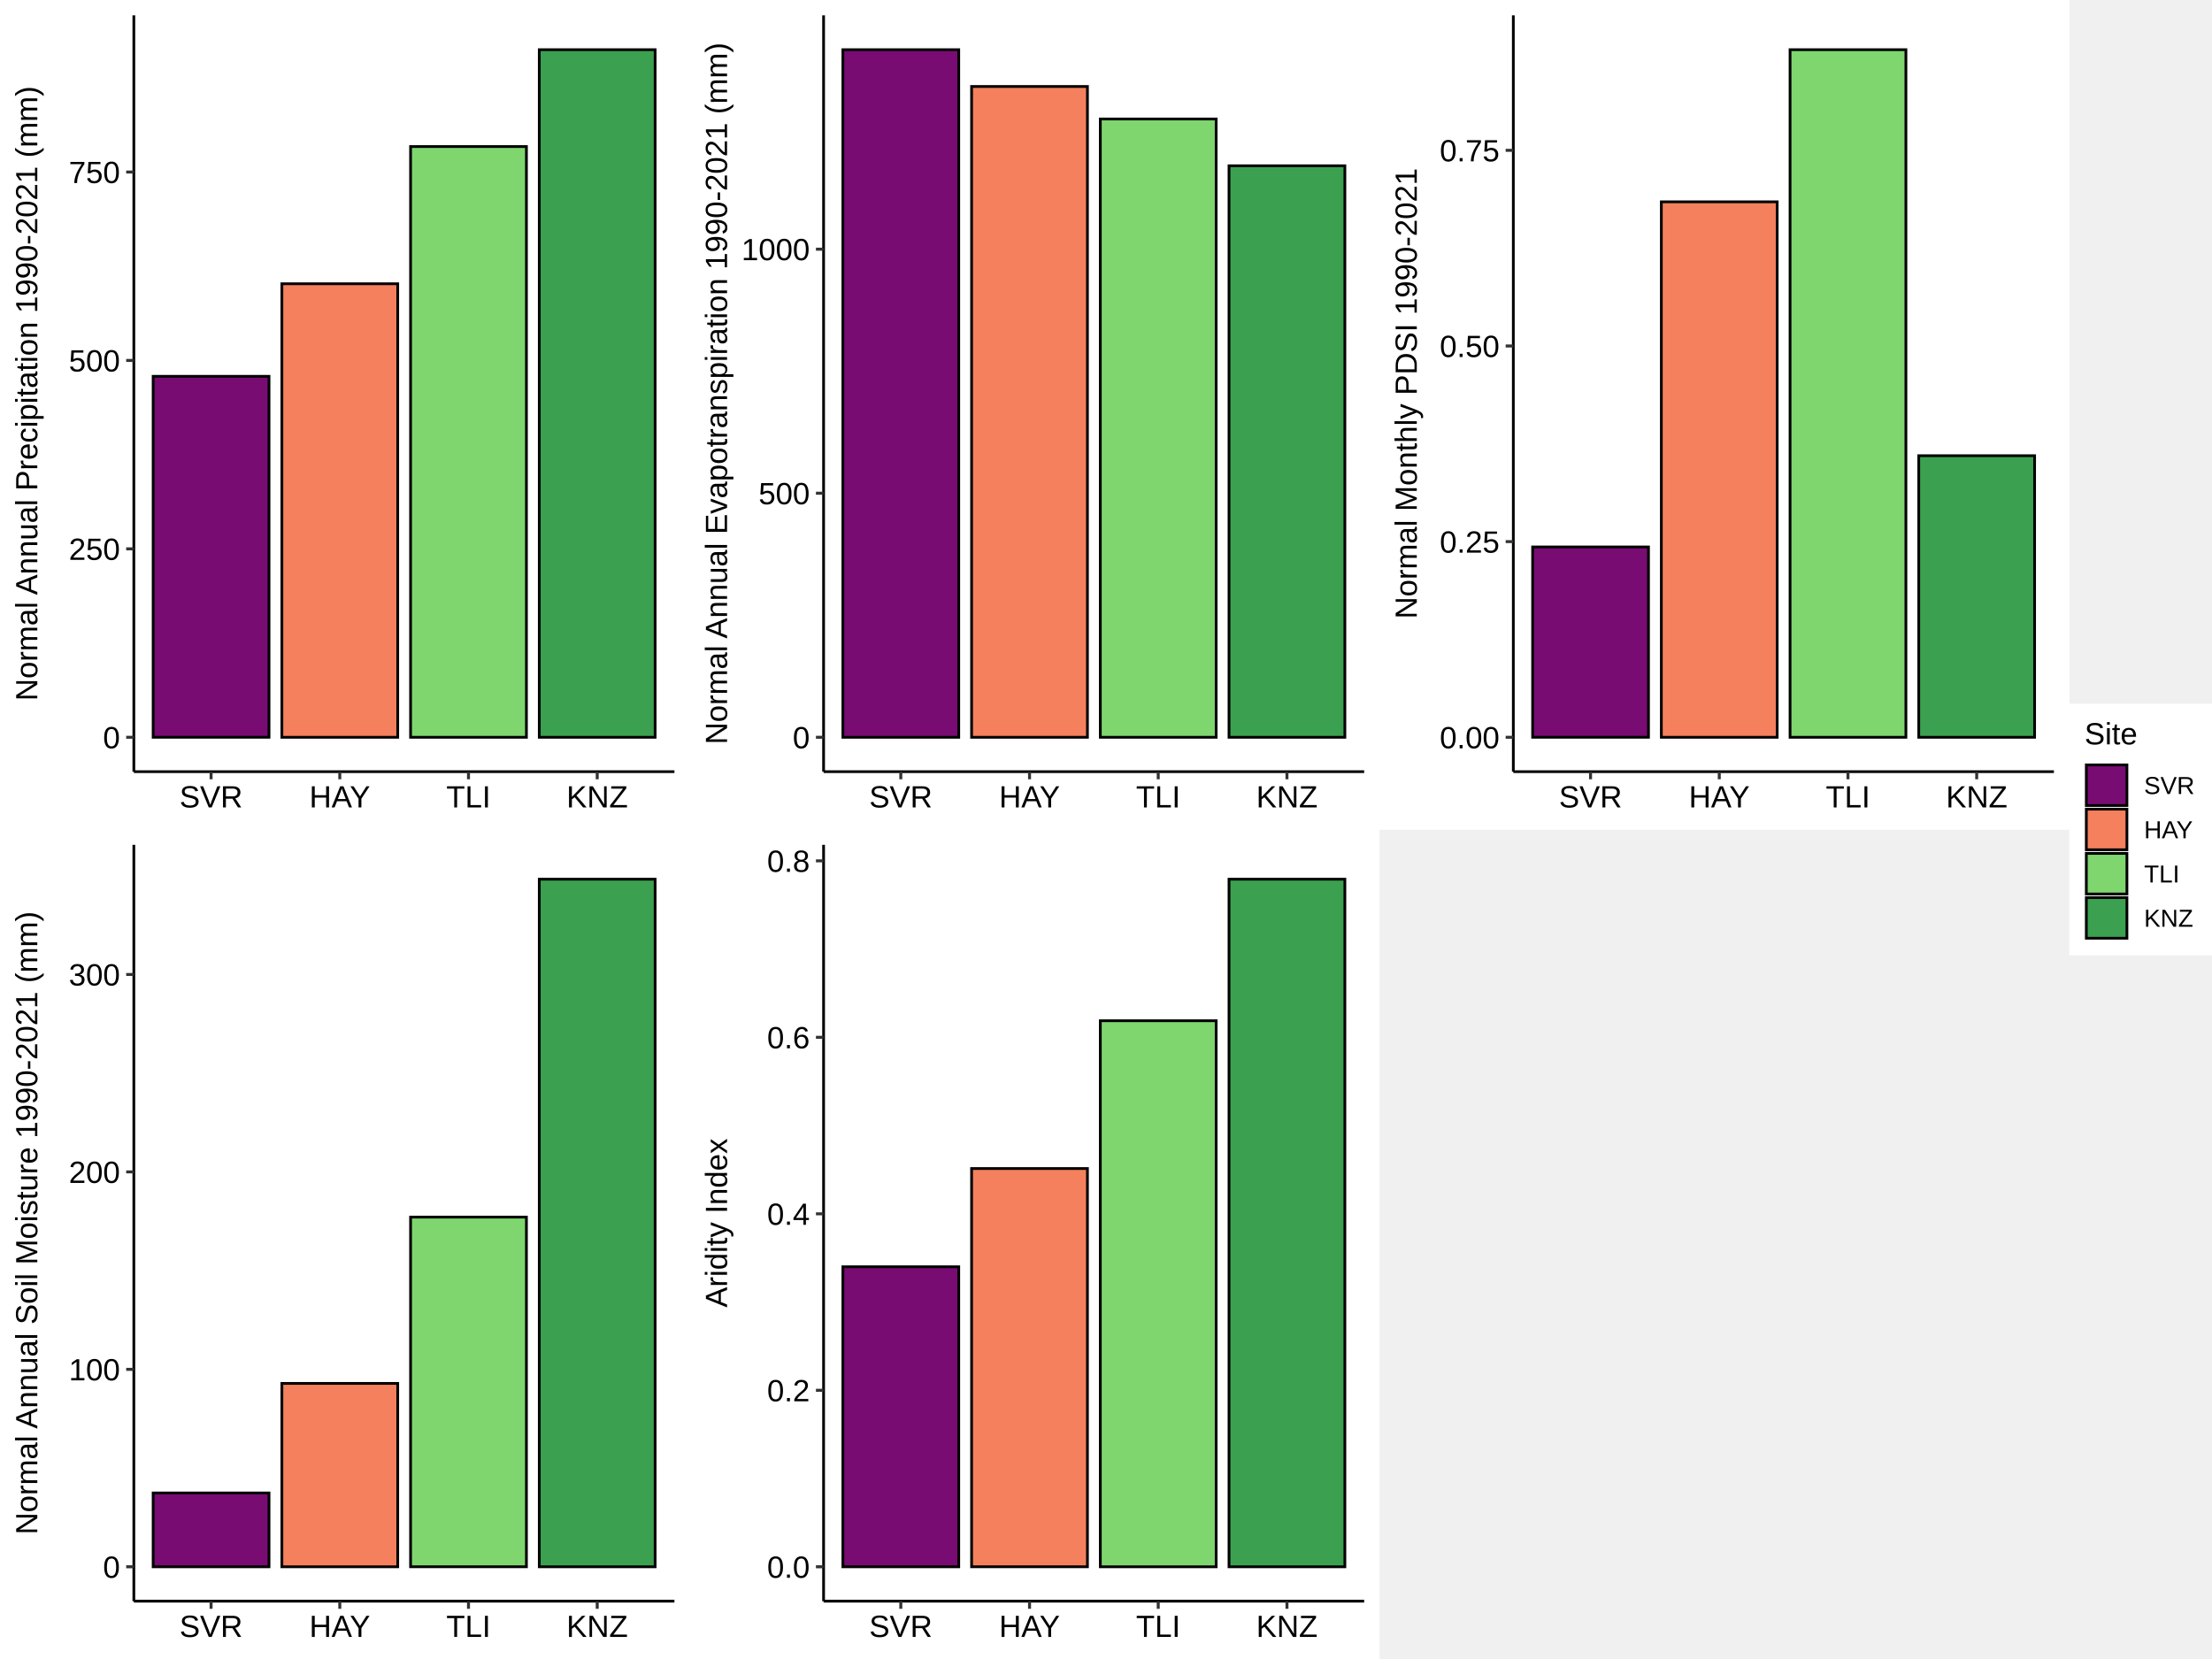
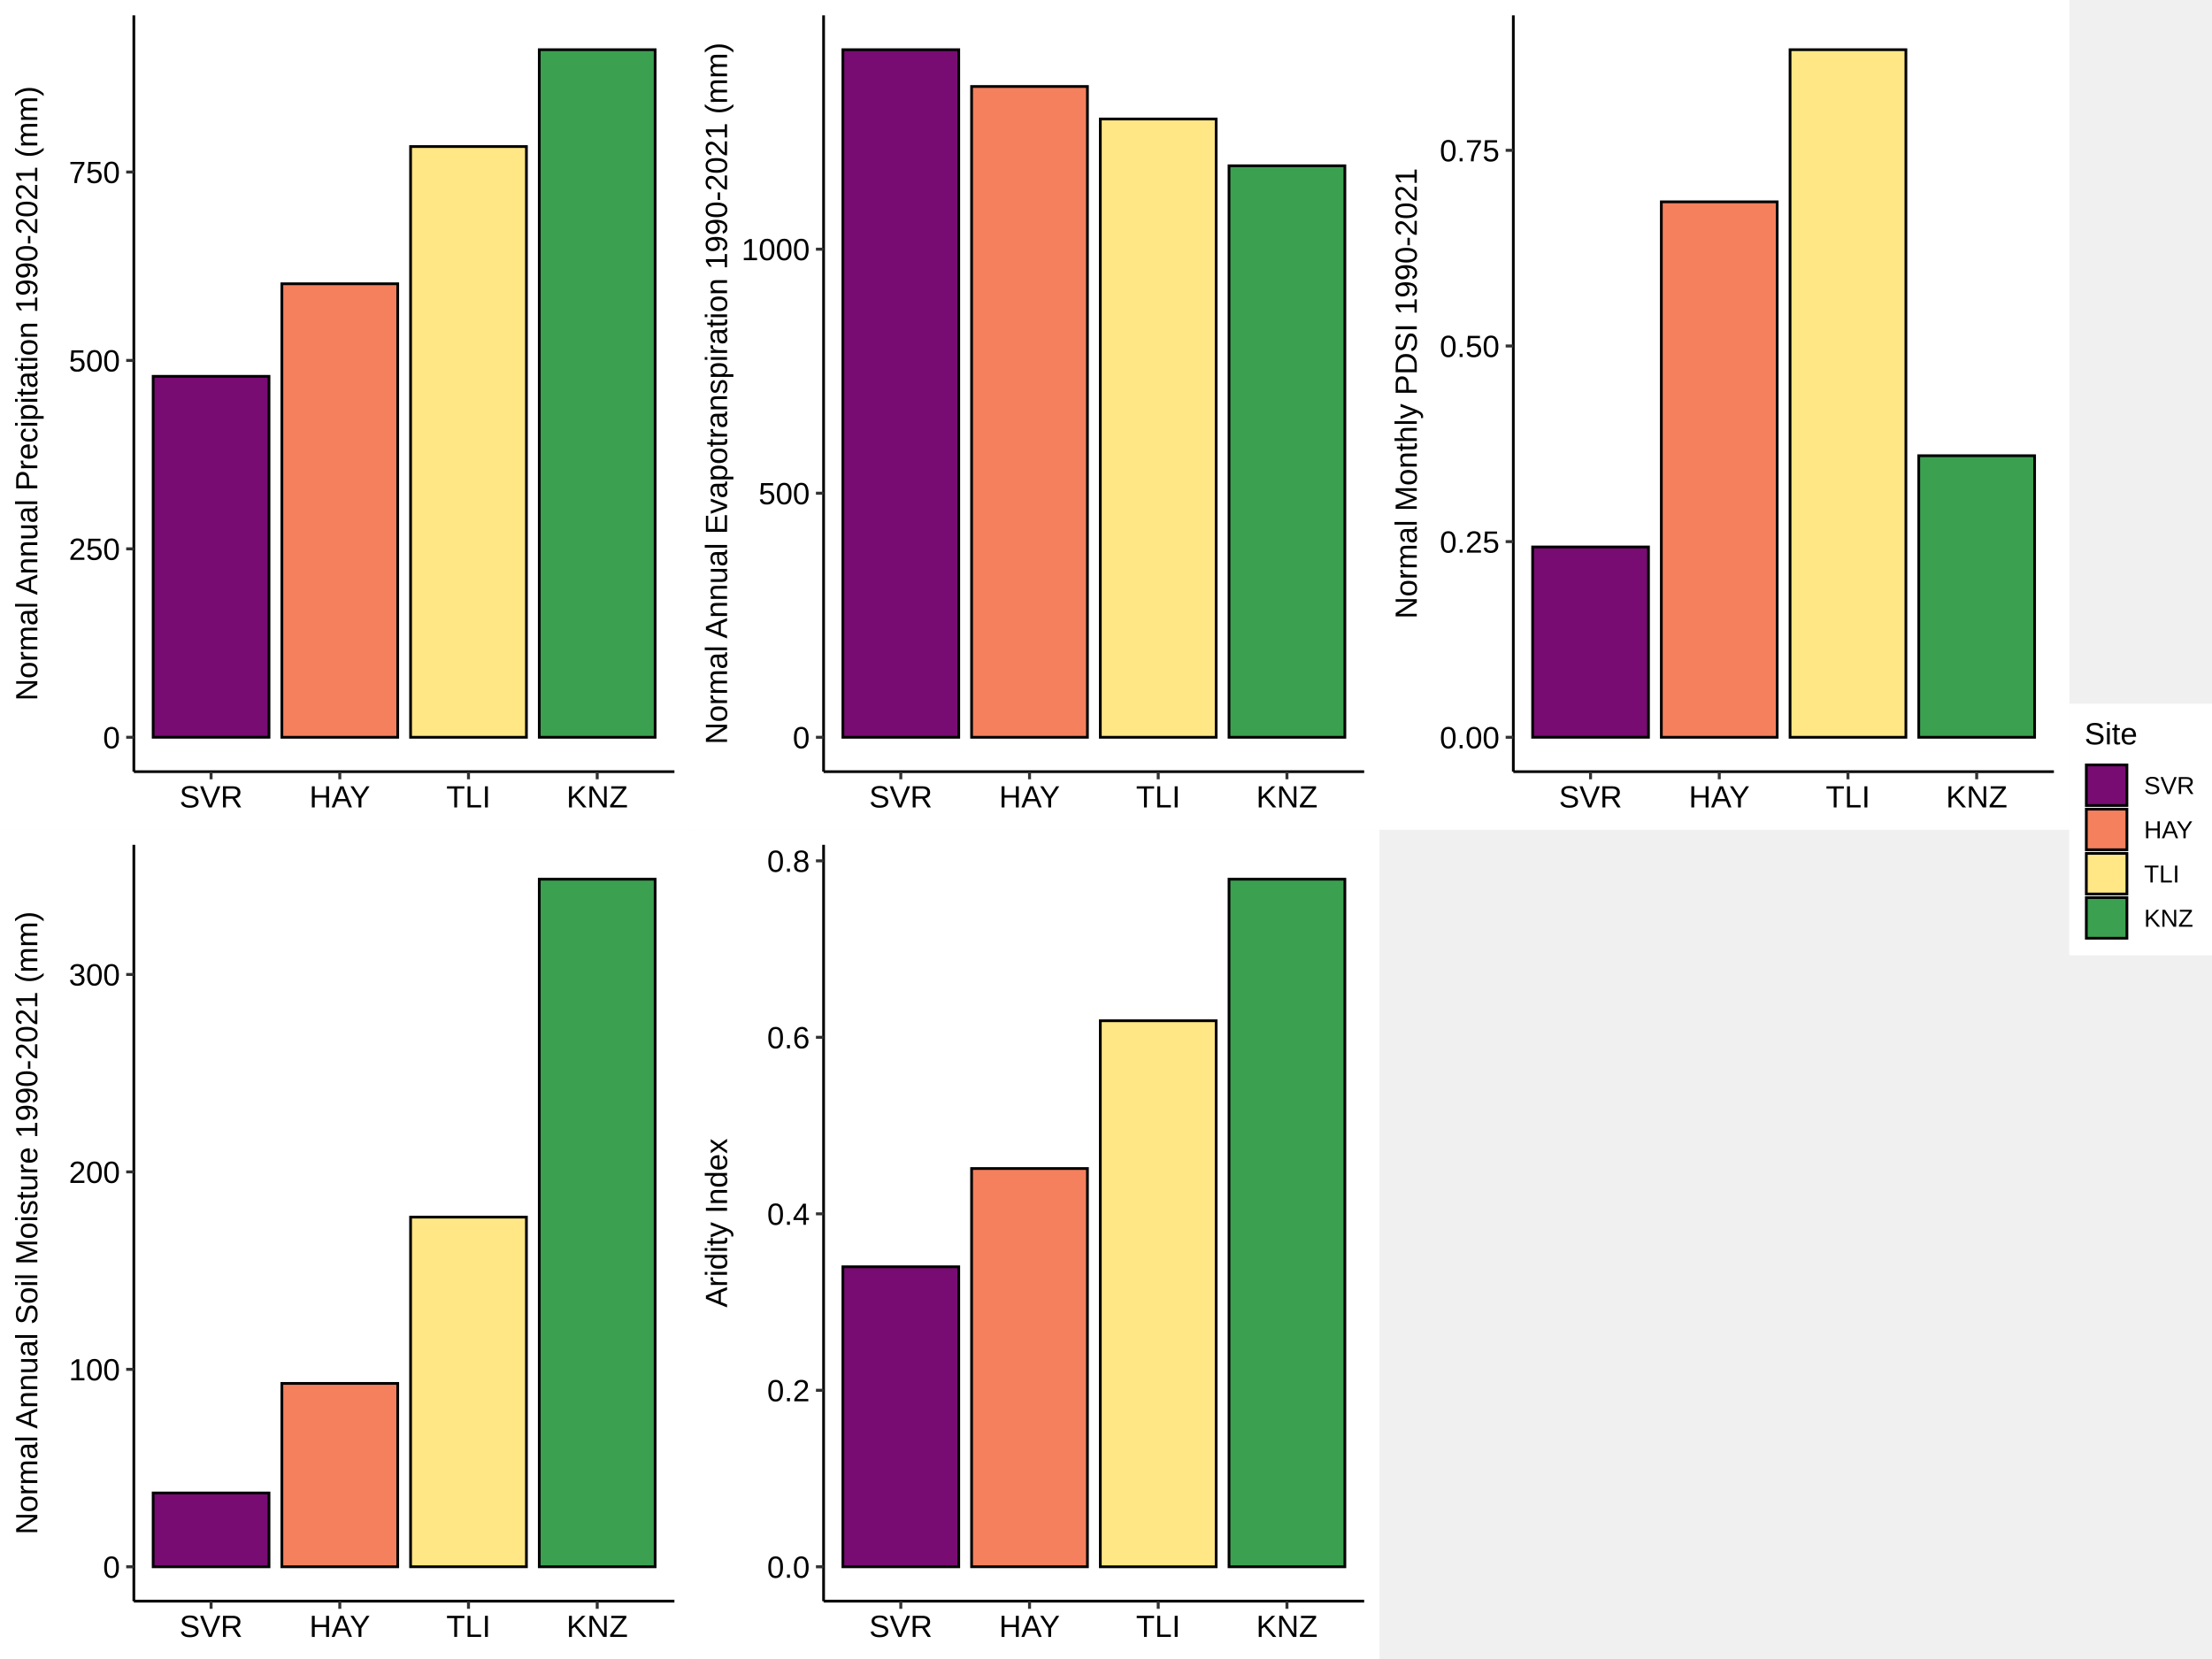
<svg xmlns="http://www.w3.org/2000/svg" class="svglite" width="864.00pt" height="648.00pt" viewBox="0 0 864.00 648.00">
  <defs>
    <style type="text/css">
    .svglite line, .svglite polyline, .svglite polygon, .svglite path, .svglite rect, .svglite circle {
      fill: none;
      stroke: #000000;
      stroke-linecap: round;
      stroke-linejoin: round;
      stroke-miterlimit: 10.00;
    }
    .svglite text {
      white-space: pre;
    }
  </style>
  </defs>
  <rect width="100%" height="100%" style="stroke: none; fill: none;" />
  <defs>
    <clipPath id="cpMC4wMHw4NjQuMDB8MC4wMHw2NDguMDA=">
      <rect x="0.00" y="0.00" width="864.00" height="648.00" />
    </clipPath>
  </defs>
  <g clip-path="url(#cpMC4wMHw4NjQuMDB8MC4wMHw2NDguMDA=)">
</g>
  <defs>
    <clipPath id="cpMC4wMHw4MDguMjN8MC4wMHw2NDguMDA=">
      <rect x="0.00" y="0.00" width="808.23" height="648.00" />
    </clipPath>
  </defs>
  <g clip-path="url(#cpMC4wMHw4MDguMjN8MC4wMHw2NDguMDA=)">
</g>
  <g clip-path="url(#cpMC4wMHw4NjQuMDB8MC4wMHw2NDguMDA=)">
</g>
  <defs>
    <clipPath id="cpMC4wMHwyNjkuNDF8MC4wMHwzMjQuMDA=">
      <rect x="0.00" y="0.00" width="269.41" height="324.00" />
    </clipPath>
  </defs>
  <g clip-path="url(#cpMC4wMHwyNjkuNDF8MC4wMHwzMjQuMDA=)">
    <rect x="-0" y="0.00" width="269.41" height="324.00" style="stroke-width: 1.16; stroke: #FFFFFF; fill: #FFFFFF;" />
  </g>
  <g clip-path="url(#cpMC4wMHw4NjQuMDB8MC4wMHw2NDguMDA=)">
</g>
  <defs>
    <clipPath id="cpNTIuMjh8MjYzLjQzfDUuOTh8MzAxLjQx">
      <rect x="52.28" y="5.98" width="211.15" height="295.43" />
    </clipPath>
  </defs>
  <g clip-path="url(#cpNTIuMjh8MjYzLjQzfDUuOTh8MzAxLjQx)">
    <rect x="52.28" y="5.98" width="211.15" height="295.43" style="stroke-width: 1.16; stroke: none; fill: #FFFFFF;" />
    <rect x="59.82" y="146.99" width="45.25" height="140.98" style="stroke-width: 1.07; stroke-linecap: butt; stroke-linejoin: miter; fill: #780C72;" />
    <rect x="110.10" y="110.84" width="45.25" height="177.14" style="stroke-width: 1.07; stroke-linecap: butt; stroke-linejoin: miter; fill: #F5805D;" />
-     <rect x="160.37" y="57.24" width="45.25" height="230.74" style="stroke-width: 1.07; stroke-linecap: butt; stroke-linejoin: miter; fill: #7FD66F;" />
+     <rect x="160.37" y="57.24" width="45.25" height="230.74" style="stroke-width: 1.07; stroke-linecap: butt; stroke-linejoin: miter; fill: #FFE785;" />
    <rect x="210.64" y="19.41" width="45.25" height="268.57" style="stroke-width: 1.07; stroke-linecap: butt; stroke-linejoin: miter; fill: #3BA150;" />
  </g>
  <g clip-path="url(#cpMC4wMHw4NjQuMDB8MC4wMHw2NDguMDA=)">
    <polyline points="52.28,301.41 52.28,5.98 " style="stroke-width: 1.07; stroke-linecap: butt;" />
    <text x="46.90" y="292.28" text-anchor="end" style="font-size: 12.00px; font-family: &quot;Arial&quot;;" textLength="6.67px" lengthAdjust="spacingAndGlyphs">0</text>
    <text x="46.90" y="218.68" text-anchor="end" style="font-size: 12.00px; font-family: &quot;Arial&quot;;" textLength="20.02px" lengthAdjust="spacingAndGlyphs">250</text>
    <text x="46.90" y="145.09" text-anchor="end" style="font-size: 12.00px; font-family: &quot;Arial&quot;;" textLength="20.02px" lengthAdjust="spacingAndGlyphs">500</text>
    <text x="46.90" y="71.49" text-anchor="end" style="font-size: 12.00px; font-family: &quot;Arial&quot;;" textLength="20.02px" lengthAdjust="spacingAndGlyphs">750</text>
    <polyline points="49.29,287.98 52.28,287.98 " style="stroke-width: 1.16; stroke: #333333; stroke-linecap: butt;" />
    <polyline points="49.29,214.38 52.28,214.38 " style="stroke-width: 1.16; stroke: #333333; stroke-linecap: butt;" />
    <polyline points="49.29,140.79 52.28,140.79 " style="stroke-width: 1.16; stroke: #333333; stroke-linecap: butt;" />
    <polyline points="49.29,67.20 52.28,67.20 " style="stroke-width: 1.16; stroke: #333333; stroke-linecap: butt;" />
    <polyline points="52.28,301.41 263.43,301.41 " style="stroke-width: 1.07; stroke-linecap: butt;" />
    <polyline points="82.45,304.39 82.45,301.41 " style="stroke-width: 1.16; stroke: #333333; stroke-linecap: butt;" />
    <polyline points="132.72,304.39 132.72,301.41 " style="stroke-width: 1.16; stroke: #333333; stroke-linecap: butt;" />
    <polyline points="182.99,304.39 182.99,301.41 " style="stroke-width: 1.16; stroke: #333333; stroke-linecap: butt;" />
    <polyline points="233.27,304.39 233.27,301.41 " style="stroke-width: 1.16; stroke: #333333; stroke-linecap: butt;" />
    <text x="82.45" y="315.38" text-anchor="middle" style="font-size: 12.00px; font-family: &quot;Arial&quot;;" textLength="24.68px" lengthAdjust="spacingAndGlyphs">SVR</text>
    <text x="132.72" y="315.38" text-anchor="middle" style="font-size: 12.00px; font-family: &quot;Arial&quot;;" textLength="23.79px" lengthAdjust="spacingAndGlyphs">HAY</text>
    <text x="182.99" y="315.38" text-anchor="middle" style="font-size: 12.00px; font-family: &quot;Arial&quot;;" textLength="17.34px" lengthAdjust="spacingAndGlyphs">TLI</text>
    <text x="233.27" y="315.38" text-anchor="middle" style="font-size: 12.00px; font-family: &quot;Arial&quot;;" textLength="24.00px" lengthAdjust="spacingAndGlyphs">KNZ</text>
    <text transform="translate(14.57,153.69) rotate(-90)" text-anchor="middle" style="font-size: 12.00px; font-family: &quot;Arial&quot;;" textLength="240.14px" lengthAdjust="spacingAndGlyphs">Normal Annual Precipitation 1990-2021 (mm)</text>
  </g>
  <defs>
    <clipPath id="cpMjY5LjQxfDUzOC44MnwwLjAwfDMyNC4wMA==">
      <rect x="269.41" y="0.00" width="269.41" height="324.00" />
    </clipPath>
  </defs>
  <g clip-path="url(#cpMjY5LjQxfDUzOC44MnwwLjAwfDMyNC4wMA==)">
    <rect x="269.41" y="0.00" width="269.41" height="324.00" style="stroke-width: 1.16; stroke: #FFFFFF; fill: #FFFFFF;" />
  </g>
  <g clip-path="url(#cpMC4wMHw4NjQuMDB8MC4wMHw2NDguMDA=)">
</g>
  <defs>
    <clipPath id="cpMzIxLjY5fDUzMi44NHw1Ljk4fDMwMS40MQ==">
      <rect x="321.69" y="5.98" width="211.15" height="295.43" />
    </clipPath>
  </defs>
  <g clip-path="url(#cpMzIxLjY5fDUzMi44NHw1Ljk4fDMwMS40MQ==)">
    <rect x="321.69" y="5.98" width="211.15" height="295.43" style="stroke-width: 1.16; stroke: none; fill: #FFFFFF;" />
    <rect x="329.23" y="19.41" width="45.25" height="268.57" style="stroke-width: 1.07; stroke-linecap: butt; stroke-linejoin: miter; fill: #780C72;" />
    <rect x="379.50" y="33.78" width="45.25" height="254.20" style="stroke-width: 1.07; stroke-linecap: butt; stroke-linejoin: miter; fill: #F5805D;" />
-     <rect x="429.78" y="46.48" width="45.25" height="241.50" style="stroke-width: 1.07; stroke-linecap: butt; stroke-linejoin: miter; fill: #7FD66F;" />
+     <rect x="429.78" y="46.48" width="45.25" height="241.50" style="stroke-width: 1.07; stroke-linecap: butt; stroke-linejoin: miter; fill: #FFE785;" />
    <rect x="480.05" y="64.75" width="45.25" height="223.23" style="stroke-width: 1.07; stroke-linecap: butt; stroke-linejoin: miter; fill: #3BA150;" />
  </g>
  <g clip-path="url(#cpMC4wMHw4NjQuMDB8MC4wMHw2NDguMDA=)">
    <polyline points="321.69,301.41 321.69,5.98 " style="stroke-width: 1.07; stroke-linecap: butt;" />
    <text x="316.31" y="292.28" text-anchor="end" style="font-size: 12.00px; font-family: &quot;Arial&quot;;" textLength="6.67px" lengthAdjust="spacingAndGlyphs">0</text>
    <text x="316.31" y="196.95" text-anchor="end" style="font-size: 12.00px; font-family: &quot;Arial&quot;;" textLength="20.02px" lengthAdjust="spacingAndGlyphs">500</text>
    <text x="316.31" y="101.62" text-anchor="end" style="font-size: 12.00px; font-family: &quot;Arial&quot;;" textLength="26.70px" lengthAdjust="spacingAndGlyphs">1000</text>
    <polyline points="318.70,287.98 321.69,287.98 " style="stroke-width: 1.16; stroke: #333333; stroke-linecap: butt;" />
    <polyline points="318.70,192.65 321.69,192.65 " style="stroke-width: 1.16; stroke: #333333; stroke-linecap: butt;" />
    <polyline points="318.70,97.33 321.69,97.33 " style="stroke-width: 1.16; stroke: #333333; stroke-linecap: butt;" />
    <polyline points="321.69,301.41 532.84,301.41 " style="stroke-width: 1.07; stroke-linecap: butt;" />
    <polyline points="351.85,304.39 351.85,301.41 " style="stroke-width: 1.16; stroke: #333333; stroke-linecap: butt;" />
    <polyline points="402.13,304.39 402.13,301.41 " style="stroke-width: 1.16; stroke: #333333; stroke-linecap: butt;" />
    <polyline points="452.40,304.39 452.40,301.41 " style="stroke-width: 1.16; stroke: #333333; stroke-linecap: butt;" />
    <polyline points="502.68,304.39 502.68,301.41 " style="stroke-width: 1.16; stroke: #333333; stroke-linecap: butt;" />
    <text x="351.85" y="315.38" text-anchor="middle" style="font-size: 12.00px; font-family: &quot;Arial&quot;;" textLength="24.68px" lengthAdjust="spacingAndGlyphs">SVR</text>
    <text x="402.13" y="315.38" text-anchor="middle" style="font-size: 12.00px; font-family: &quot;Arial&quot;;" textLength="23.79px" lengthAdjust="spacingAndGlyphs">HAY</text>
    <text x="452.40" y="315.38" text-anchor="middle" style="font-size: 12.00px; font-family: &quot;Arial&quot;;" textLength="17.34px" lengthAdjust="spacingAndGlyphs">TLI</text>
    <text x="502.68" y="315.38" text-anchor="middle" style="font-size: 12.00px; font-family: &quot;Arial&quot;;" textLength="24.00px" lengthAdjust="spacingAndGlyphs">KNZ</text>
    <text transform="translate(283.98,153.69) rotate(-90)" text-anchor="middle" style="font-size: 12.00px; font-family: &quot;Arial&quot;;" textLength="274.18px" lengthAdjust="spacingAndGlyphs">Normal Annual Evapotranspiration 1990-2021 (mm)</text>
  </g>
  <defs>
    <clipPath id="cpNTM4LjgyfDgwOC4yM3wwLjAwfDMyNC4wMA==">
      <rect x="538.82" y="0.00" width="269.41" height="324.00" />
    </clipPath>
  </defs>
  <g clip-path="url(#cpNTM4LjgyfDgwOC4yM3wwLjAwfDMyNC4wMA==)">
    <rect x="538.82" y="0.00" width="269.41" height="324.00" style="stroke-width: 1.16; stroke: #FFFFFF; fill: #FFFFFF;" />
  </g>
  <g clip-path="url(#cpMC4wMHw4NjQuMDB8MC4wMHw2NDguMDA=)">
</g>
  <defs>
    <clipPath id="cpNTkxLjEwfDgwMi4yNXw1Ljk4fDMwMS40MQ==">
      <rect x="591.10" y="5.98" width="211.15" height="295.43" />
    </clipPath>
  </defs>
  <g clip-path="url(#cpNTkxLjEwfDgwMi4yNXw1Ljk4fDMwMS40MQ==)">
    <rect x="591.10" y="5.98" width="211.15" height="295.43" style="stroke-width: 1.16; stroke: none; fill: #FFFFFF;" />
    <rect x="598.64" y="213.64" width="45.25" height="74.33" style="stroke-width: 1.07; stroke-linecap: butt; stroke-linejoin: miter; fill: #780C72;" />
    <rect x="648.91" y="78.83" width="45.25" height="209.15" style="stroke-width: 1.07; stroke-linecap: butt; stroke-linejoin: miter; fill: #F5805D;" />
-     <rect x="699.19" y="19.41" width="45.25" height="268.57" style="stroke-width: 1.07; stroke-linecap: butt; stroke-linejoin: miter; fill: #7FD66F;" />
+     <rect x="699.19" y="19.41" width="45.25" height="268.57" style="stroke-width: 1.07; stroke-linecap: butt; stroke-linejoin: miter; fill: #FFE785;" />
    <rect x="749.46" y="178.00" width="45.25" height="109.98" style="stroke-width: 1.07; stroke-linecap: butt; stroke-linejoin: miter; fill: #3BA150;" />
  </g>
  <g clip-path="url(#cpMC4wMHw4NjQuMDB8MC4wMHw2NDguMDA=)">
    <polyline points="591.10,301.41 591.10,5.98 " style="stroke-width: 1.07; stroke-linecap: butt;" />
    <text x="585.72" y="292.28" text-anchor="end" style="font-size: 12.00px; font-family: &quot;Arial&quot;;" textLength="23.36px" lengthAdjust="spacingAndGlyphs">0.00</text>
    <text x="585.72" y="215.86" text-anchor="end" style="font-size: 12.00px; font-family: &quot;Arial&quot;;" textLength="23.36px" lengthAdjust="spacingAndGlyphs">0.25</text>
    <text x="585.72" y="139.44" text-anchor="end" style="font-size: 12.00px; font-family: &quot;Arial&quot;;" textLength="23.36px" lengthAdjust="spacingAndGlyphs">0.50</text>
    <text x="585.72" y="63.02" text-anchor="end" style="font-size: 12.00px; font-family: &quot;Arial&quot;;" textLength="23.36px" lengthAdjust="spacingAndGlyphs">0.75</text>
    <polyline points="588.11,287.98 591.10,287.98 " style="stroke-width: 1.16; stroke: #333333; stroke-linecap: butt;" />
    <polyline points="588.11,211.56 591.10,211.56 " style="stroke-width: 1.16; stroke: #333333; stroke-linecap: butt;" />
    <polyline points="588.11,135.14 591.10,135.14 " style="stroke-width: 1.16; stroke: #333333; stroke-linecap: butt;" />
    <polyline points="588.11,58.72 591.10,58.72 " style="stroke-width: 1.16; stroke: #333333; stroke-linecap: butt;" />
    <polyline points="591.10,301.41 802.25,301.41 " style="stroke-width: 1.07; stroke-linecap: butt;" />
    <polyline points="621.26,304.39 621.26,301.41 " style="stroke-width: 1.16; stroke: #333333; stroke-linecap: butt;" />
    <polyline points="671.54,304.39 671.54,301.41 " style="stroke-width: 1.16; stroke: #333333; stroke-linecap: butt;" />
    <polyline points="721.81,304.39 721.81,301.41 " style="stroke-width: 1.16; stroke: #333333; stroke-linecap: butt;" />
    <polyline points="772.09,304.39 772.09,301.41 " style="stroke-width: 1.16; stroke: #333333; stroke-linecap: butt;" />
    <text x="621.26" y="315.38" text-anchor="middle" style="font-size: 12.00px; font-family: &quot;Arial&quot;;" textLength="24.68px" lengthAdjust="spacingAndGlyphs">SVR</text>
    <text x="671.54" y="315.38" text-anchor="middle" style="font-size: 12.00px; font-family: &quot;Arial&quot;;" textLength="23.79px" lengthAdjust="spacingAndGlyphs">HAY</text>
    <text x="721.81" y="315.38" text-anchor="middle" style="font-size: 12.00px; font-family: &quot;Arial&quot;;" textLength="17.34px" lengthAdjust="spacingAndGlyphs">TLI</text>
    <text x="772.09" y="315.38" text-anchor="middle" style="font-size: 12.00px; font-family: &quot;Arial&quot;;" textLength="24.00px" lengthAdjust="spacingAndGlyphs">KNZ</text>
    <text transform="translate(553.39,153.69) rotate(-90)" text-anchor="middle" style="font-size: 12.00px; font-family: &quot;Arial&quot;;" textLength="176.11px" lengthAdjust="spacingAndGlyphs">Normal Monthly PDSI 1990-2021</text>
  </g>
  <defs>
    <clipPath id="cpMC4wMHwyNjkuNDF8MzI0LjAwfDY0OC4wMA==">
      <rect x="0.00" y="324.00" width="269.41" height="324.00" />
    </clipPath>
  </defs>
  <g clip-path="url(#cpMC4wMHwyNjkuNDF8MzI0LjAwfDY0OC4wMA==)">
    <rect x="-0" y="324.00" width="269.41" height="324.00" style="stroke-width: 1.16; stroke: #FFFFFF; fill: #FFFFFF;" />
  </g>
  <g clip-path="url(#cpMC4wMHw4NjQuMDB8MC4wMHw2NDguMDA=)">
</g>
  <defs>
    <clipPath id="cpNTIuMjh8MjYzLjQzfDMyOS45OHw2MjUuNDE=">
      <rect x="52.28" y="329.98" width="211.15" height="295.43" />
    </clipPath>
  </defs>
  <g clip-path="url(#cpNTIuMjh8MjYzLjQzfDMyOS45OHw2MjUuNDE=)">
    <rect x="52.28" y="329.98" width="211.15" height="295.43" style="stroke-width: 1.16; stroke: none; fill: #FFFFFF;" />
    <rect x="59.82" y="583.15" width="45.25" height="28.83" style="stroke-width: 1.07; stroke-linecap: butt; stroke-linejoin: miter; fill: #780C72;" />
    <rect x="110.10" y="540.35" width="45.25" height="71.63" style="stroke-width: 1.07; stroke-linecap: butt; stroke-linejoin: miter; fill: #F5805D;" />
-     <rect x="160.37" y="475.40" width="45.25" height="136.57" style="stroke-width: 1.07; stroke-linecap: butt; stroke-linejoin: miter; fill: #7FD66F;" />
+     <rect x="160.37" y="475.40" width="45.25" height="136.57" style="stroke-width: 1.07; stroke-linecap: butt; stroke-linejoin: miter; fill: #FFE785;" />
    <rect x="210.64" y="343.41" width="45.25" height="268.57" style="stroke-width: 1.07; stroke-linecap: butt; stroke-linejoin: miter; fill: #3BA150;" />
  </g>
  <g clip-path="url(#cpMC4wMHw4NjQuMDB8MC4wMHw2NDguMDA=)">
    <polyline points="52.28,625.41 52.28,329.98 " style="stroke-width: 1.07; stroke-linecap: butt;" />
    <text x="46.90" y="616.28" text-anchor="end" style="font-size: 12.00px; font-family: &quot;Arial&quot;;" textLength="6.67px" lengthAdjust="spacingAndGlyphs">0</text>
    <text x="46.90" y="539.16" text-anchor="end" style="font-size: 12.00px; font-family: &quot;Arial&quot;;" textLength="20.02px" lengthAdjust="spacingAndGlyphs">100</text>
    <text x="46.90" y="462.04" text-anchor="end" style="font-size: 12.00px; font-family: &quot;Arial&quot;;" textLength="20.02px" lengthAdjust="spacingAndGlyphs">200</text>
    <text x="46.90" y="384.92" text-anchor="end" style="font-size: 12.00px; font-family: &quot;Arial&quot;;" textLength="20.02px" lengthAdjust="spacingAndGlyphs">300</text>
    <polyline points="49.29,611.98 52.28,611.98 " style="stroke-width: 1.16; stroke: #333333; stroke-linecap: butt;" />
    <polyline points="49.29,534.86 52.28,534.86 " style="stroke-width: 1.16; stroke: #333333; stroke-linecap: butt;" />
    <polyline points="49.29,457.74 52.28,457.74 " style="stroke-width: 1.16; stroke: #333333; stroke-linecap: butt;" />
    <polyline points="49.29,380.62 52.28,380.62 " style="stroke-width: 1.16; stroke: #333333; stroke-linecap: butt;" />
    <polyline points="52.28,625.41 263.43,625.41 " style="stroke-width: 1.07; stroke-linecap: butt;" />
    <polyline points="82.45,628.39 82.45,625.41 " style="stroke-width: 1.16; stroke: #333333; stroke-linecap: butt;" />
    <polyline points="132.72,628.39 132.72,625.41 " style="stroke-width: 1.16; stroke: #333333; stroke-linecap: butt;" />
    <polyline points="182.99,628.39 182.99,625.41 " style="stroke-width: 1.16; stroke: #333333; stroke-linecap: butt;" />
    <polyline points="233.27,628.39 233.27,625.41 " style="stroke-width: 1.16; stroke: #333333; stroke-linecap: butt;" />
    <text x="82.45" y="639.38" text-anchor="middle" style="font-size: 12.00px; font-family: &quot;Arial&quot;;" textLength="24.68px" lengthAdjust="spacingAndGlyphs">SVR</text>
    <text x="132.72" y="639.38" text-anchor="middle" style="font-size: 12.00px; font-family: &quot;Arial&quot;;" textLength="23.79px" lengthAdjust="spacingAndGlyphs">HAY</text>
    <text x="182.99" y="639.38" text-anchor="middle" style="font-size: 12.00px; font-family: &quot;Arial&quot;;" textLength="17.34px" lengthAdjust="spacingAndGlyphs">TLI</text>
    <text x="233.27" y="639.38" text-anchor="middle" style="font-size: 12.00px; font-family: &quot;Arial&quot;;" textLength="24.00px" lengthAdjust="spacingAndGlyphs">KNZ</text>
    <text transform="translate(14.57,477.69) rotate(-90)" text-anchor="middle" style="font-size: 12.00px; font-family: &quot;Arial&quot;;" textLength="243.47px" lengthAdjust="spacingAndGlyphs">Normal Annual Soil Moisture 1990-2021 (mm)</text>
  </g>
  <defs>
    <clipPath id="cpMjY5LjQxfDUzOC44MnwzMjQuMDB8NjQ4LjAw">
      <rect x="269.41" y="324.00" width="269.41" height="324.00" />
    </clipPath>
  </defs>
  <g clip-path="url(#cpMjY5LjQxfDUzOC44MnwzMjQuMDB8NjQ4LjAw)">
    <rect x="269.41" y="324.00" width="269.41" height="324.00" style="stroke-width: 1.16; stroke: #FFFFFF; fill: #FFFFFF;" />
  </g>
  <g clip-path="url(#cpMC4wMHw4NjQuMDB8MC4wMHw2NDguMDA=)">
</g>
  <defs>
    <clipPath id="cpMzIxLjY5fDUzMi44NHwzMjkuOTh8NjI1LjQx">
      <rect x="321.69" y="329.98" width="211.15" height="295.43" />
    </clipPath>
  </defs>
  <g clip-path="url(#cpMzIxLjY5fDUzMi44NHwzMjkuOTh8NjI1LjQx)">
    <rect x="321.69" y="329.98" width="211.15" height="295.43" style="stroke-width: 1.16; stroke: none; fill: #FFFFFF;" />
    <rect x="329.23" y="494.80" width="45.25" height="117.18" style="stroke-width: 1.07; stroke-linecap: butt; stroke-linejoin: miter; fill: #780C72;" />
    <rect x="379.50" y="456.42" width="45.25" height="155.55" style="stroke-width: 1.07; stroke-linecap: butt; stroke-linejoin: miter; fill: #F5805D;" />
-     <rect x="429.78" y="398.70" width="45.25" height="213.28" style="stroke-width: 1.07; stroke-linecap: butt; stroke-linejoin: miter; fill: #7FD66F;" />
+     <rect x="429.78" y="398.70" width="45.25" height="213.28" style="stroke-width: 1.07; stroke-linecap: butt; stroke-linejoin: miter; fill: #FFE785;" />
    <rect x="480.05" y="343.41" width="45.25" height="268.57" style="stroke-width: 1.07; stroke-linecap: butt; stroke-linejoin: miter; fill: #3BA150;" />
  </g>
  <g clip-path="url(#cpMC4wMHw4NjQuMDB8MC4wMHw2NDguMDA=)">
    <polyline points="321.69,625.41 321.69,329.98 " style="stroke-width: 1.07; stroke-linecap: butt;" />
    <text x="316.31" y="616.28" text-anchor="end" style="font-size: 12.00px; font-family: &quot;Arial&quot;;" textLength="16.68px" lengthAdjust="spacingAndGlyphs">0.0</text>
    <text x="316.31" y="547.34" text-anchor="end" style="font-size: 12.00px; font-family: &quot;Arial&quot;;" textLength="16.68px" lengthAdjust="spacingAndGlyphs">0.2</text>
    <text x="316.31" y="478.41" text-anchor="end" style="font-size: 12.00px; font-family: &quot;Arial&quot;;" textLength="16.68px" lengthAdjust="spacingAndGlyphs">0.4</text>
    <text x="316.31" y="409.47" text-anchor="end" style="font-size: 12.00px; font-family: &quot;Arial&quot;;" textLength="16.68px" lengthAdjust="spacingAndGlyphs">0.6</text>
    <text x="316.31" y="340.54" text-anchor="end" style="font-size: 12.00px; font-family: &quot;Arial&quot;;" textLength="16.68px" lengthAdjust="spacingAndGlyphs">0.8</text>
    <polyline points="318.70,611.98 321.69,611.98 " style="stroke-width: 1.16; stroke: #333333; stroke-linecap: butt;" />
    <polyline points="318.70,543.04 321.69,543.04 " style="stroke-width: 1.16; stroke: #333333; stroke-linecap: butt;" />
    <polyline points="318.70,474.11 321.69,474.11 " style="stroke-width: 1.16; stroke: #333333; stroke-linecap: butt;" />
    <polyline points="318.70,405.17 321.69,405.17 " style="stroke-width: 1.16; stroke: #333333; stroke-linecap: butt;" />
    <polyline points="318.70,336.24 321.69,336.24 " style="stroke-width: 1.16; stroke: #333333; stroke-linecap: butt;" />
    <polyline points="321.69,625.41 532.84,625.41 " style="stroke-width: 1.07; stroke-linecap: butt;" />
    <polyline points="351.85,628.39 351.85,625.41 " style="stroke-width: 1.16; stroke: #333333; stroke-linecap: butt;" />
    <polyline points="402.13,628.39 402.13,625.41 " style="stroke-width: 1.16; stroke: #333333; stroke-linecap: butt;" />
    <polyline points="452.40,628.39 452.40,625.41 " style="stroke-width: 1.16; stroke: #333333; stroke-linecap: butt;" />
    <polyline points="502.68,628.39 502.68,625.41 " style="stroke-width: 1.16; stroke: #333333; stroke-linecap: butt;" />
    <text x="351.85" y="639.38" text-anchor="middle" style="font-size: 12.00px; font-family: &quot;Arial&quot;;" textLength="24.68px" lengthAdjust="spacingAndGlyphs">SVR</text>
    <text x="402.13" y="639.38" text-anchor="middle" style="font-size: 12.00px; font-family: &quot;Arial&quot;;" textLength="23.79px" lengthAdjust="spacingAndGlyphs">HAY</text>
    <text x="452.40" y="639.38" text-anchor="middle" style="font-size: 12.00px; font-family: &quot;Arial&quot;;" textLength="17.34px" lengthAdjust="spacingAndGlyphs">TLI</text>
    <text x="502.68" y="639.38" text-anchor="middle" style="font-size: 12.00px; font-family: &quot;Arial&quot;;" textLength="24.00px" lengthAdjust="spacingAndGlyphs">KNZ</text>
    <text transform="translate(283.98,477.69) rotate(-90)" text-anchor="middle" style="font-size: 12.00px; font-family: &quot;Arial&quot;;" textLength="66.04px" lengthAdjust="spacingAndGlyphs">Aridity Index</text>
    <rect x="808.23" y="274.85" width="55.77" height="98.31" style="stroke-width: 1.16; stroke: none; fill: #FFFFFF;" />
    <text x="814.20" y="290.75" style="font-size: 12.00px; font-family: &quot;Arial&quot;;" textLength="20.68px" lengthAdjust="spacingAndGlyphs">Site</text>
    <rect x="814.91" y="298.77" width="15.86" height="15.86" style="stroke-width: 1.07; stroke-linecap: butt; stroke-linejoin: miter; fill: #780C72;" />
    <rect x="814.91" y="316.05" width="15.86" height="15.86" style="stroke-width: 1.07; stroke-linecap: butt; stroke-linejoin: miter; fill: #F5805D;" />
-     <rect x="814.91" y="333.33" width="15.86" height="15.86" style="stroke-width: 1.07; stroke-linecap: butt; stroke-linejoin: miter; fill: #7FD66F;" />
+     <rect x="814.91" y="333.33" width="15.86" height="15.86" style="stroke-width: 1.07; stroke-linecap: butt; stroke-linejoin: miter; fill: #FFE785;" />
    <rect x="814.91" y="350.61" width="15.86" height="15.86" style="stroke-width: 1.07; stroke-linecap: butt; stroke-linejoin: miter; fill: #3BA150;" />
    <text x="837.46" y="310.13" style="font-size: 9.60px; font-family: &quot;Arial&quot;;" textLength="19.71px" lengthAdjust="spacingAndGlyphs">SVR</text>
    <text x="837.46" y="327.41" style="font-size: 9.60px; font-family: &quot;Arial&quot;;" textLength="19.00px" lengthAdjust="spacingAndGlyphs">HAY</text>
    <text x="837.46" y="344.69" style="font-size: 9.60px; font-family: &quot;Arial&quot;;" textLength="13.86px" lengthAdjust="spacingAndGlyphs">TLI</text>
    <text x="837.46" y="361.97" style="font-size: 9.60px; font-family: &quot;Arial&quot;;" textLength="19.18px" lengthAdjust="spacingAndGlyphs">KNZ</text>
  </g>
</svg>
